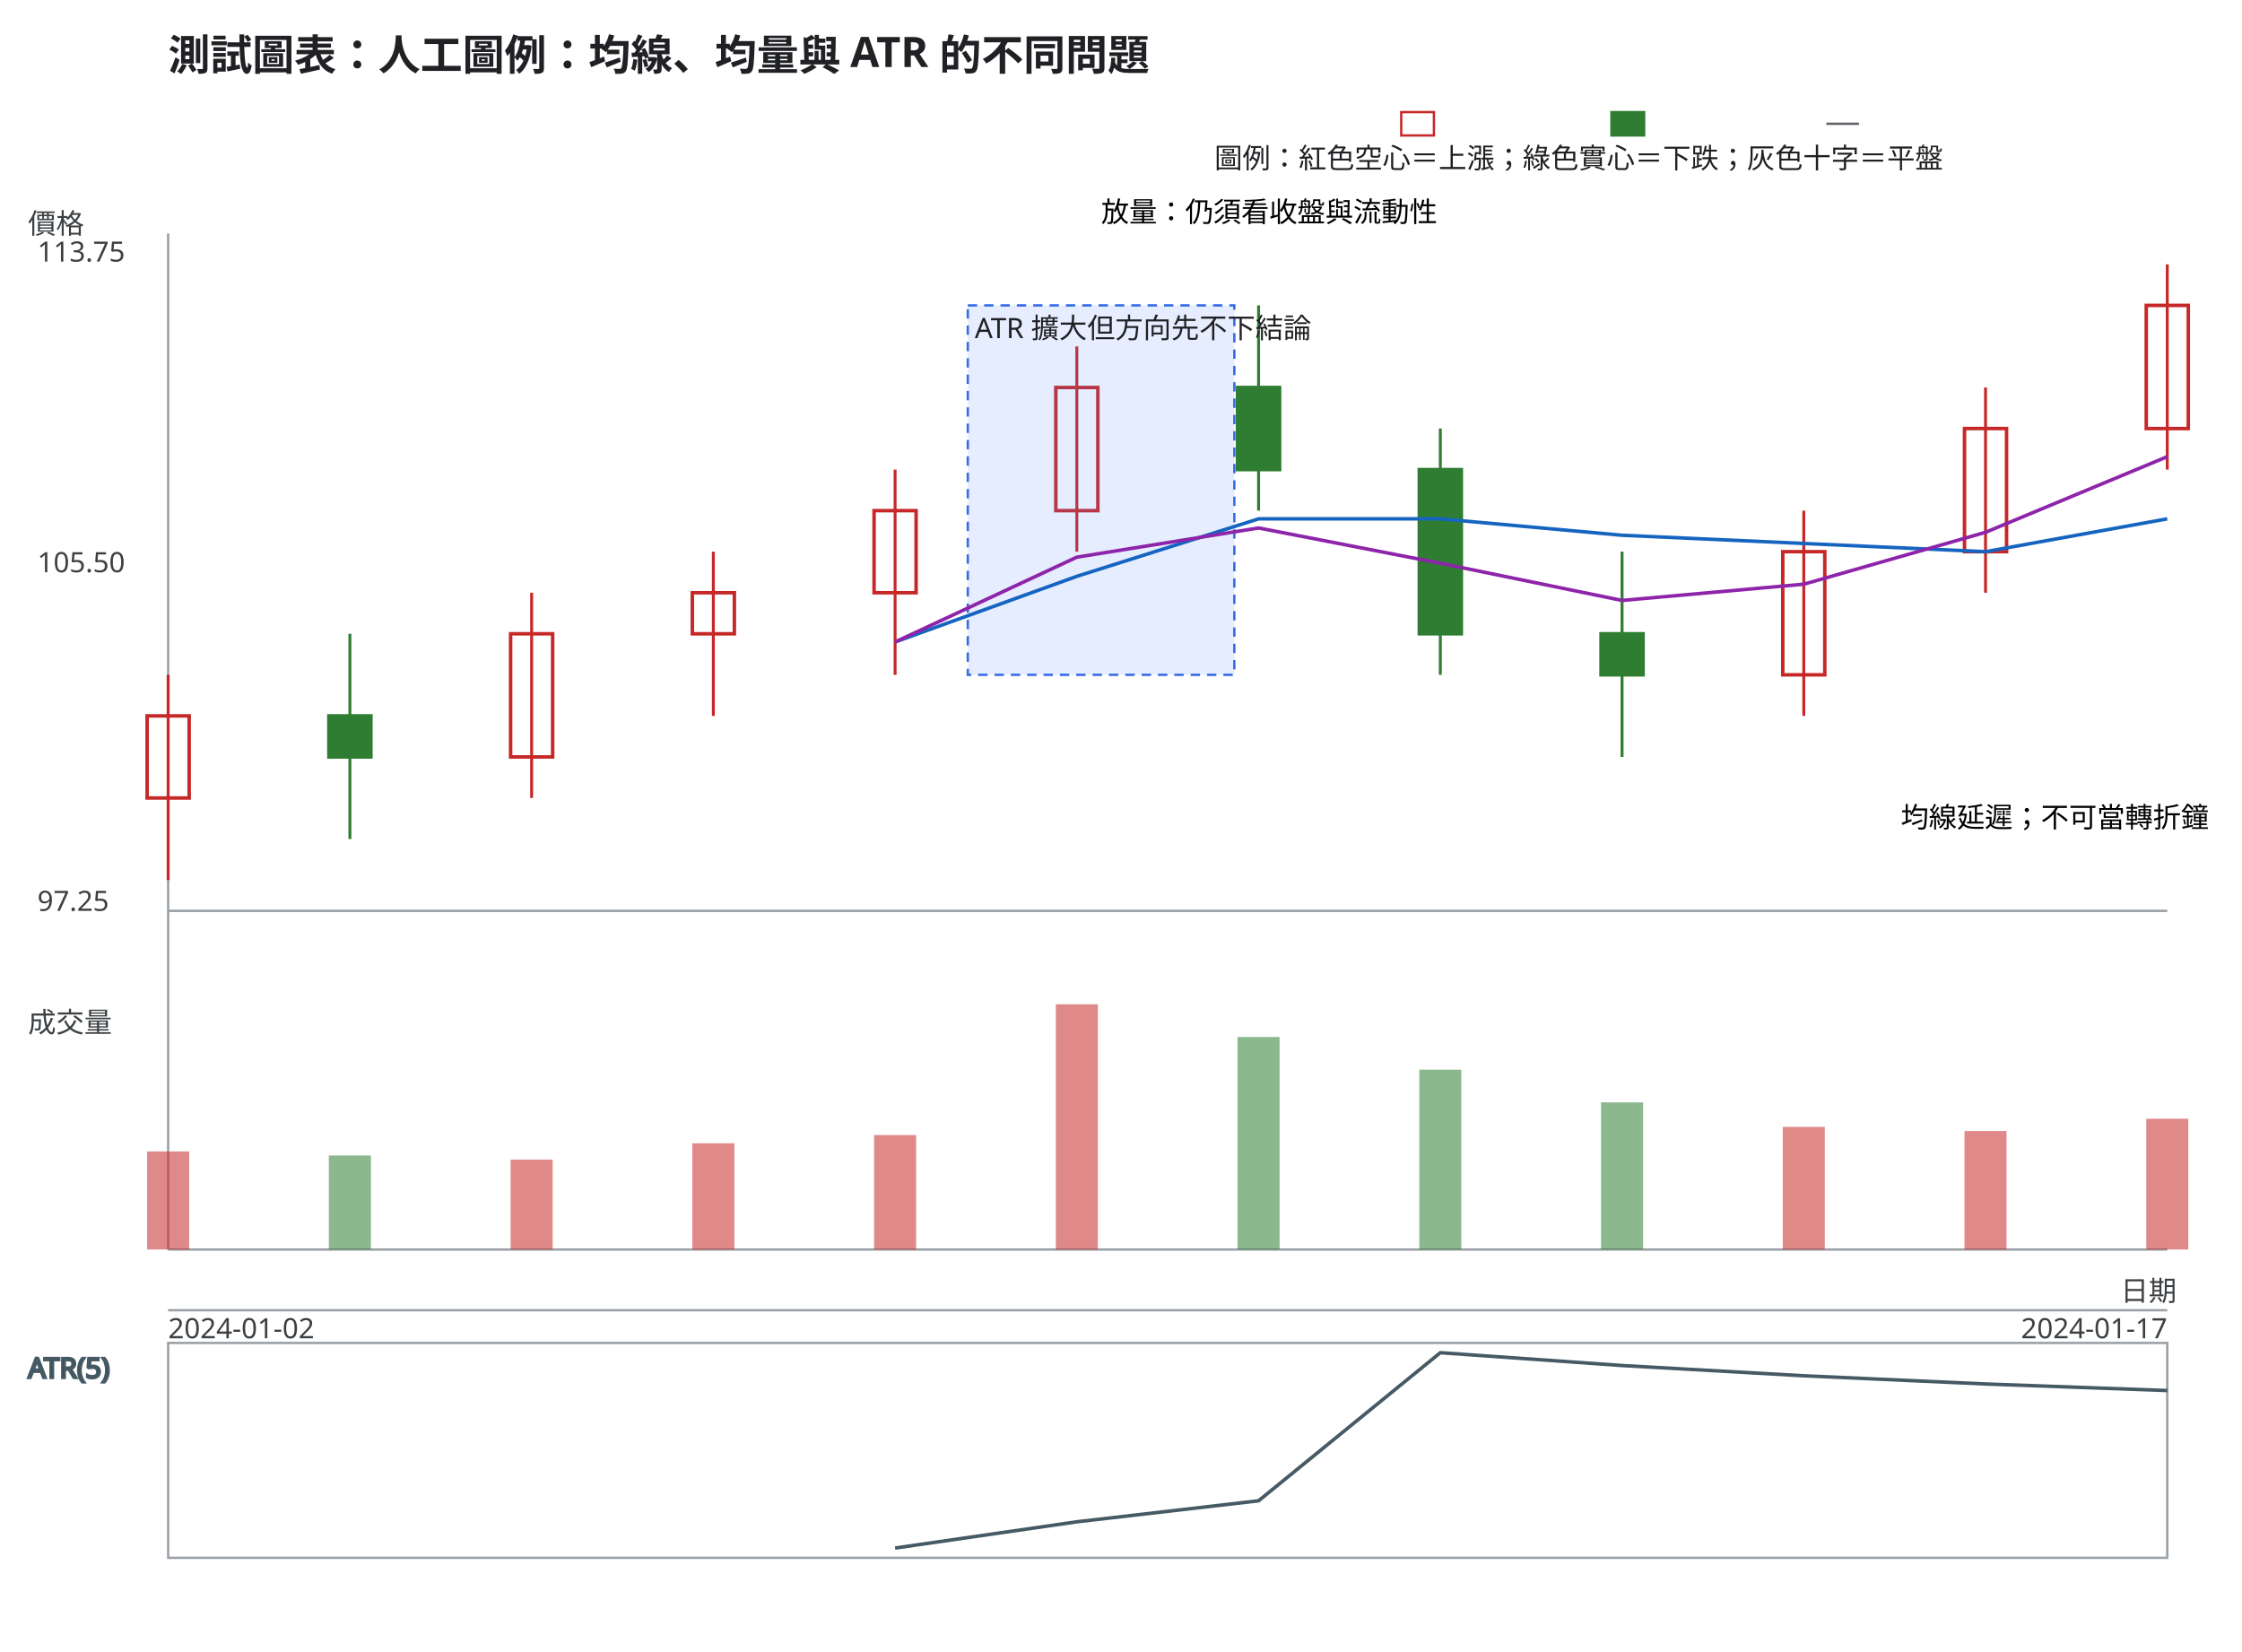
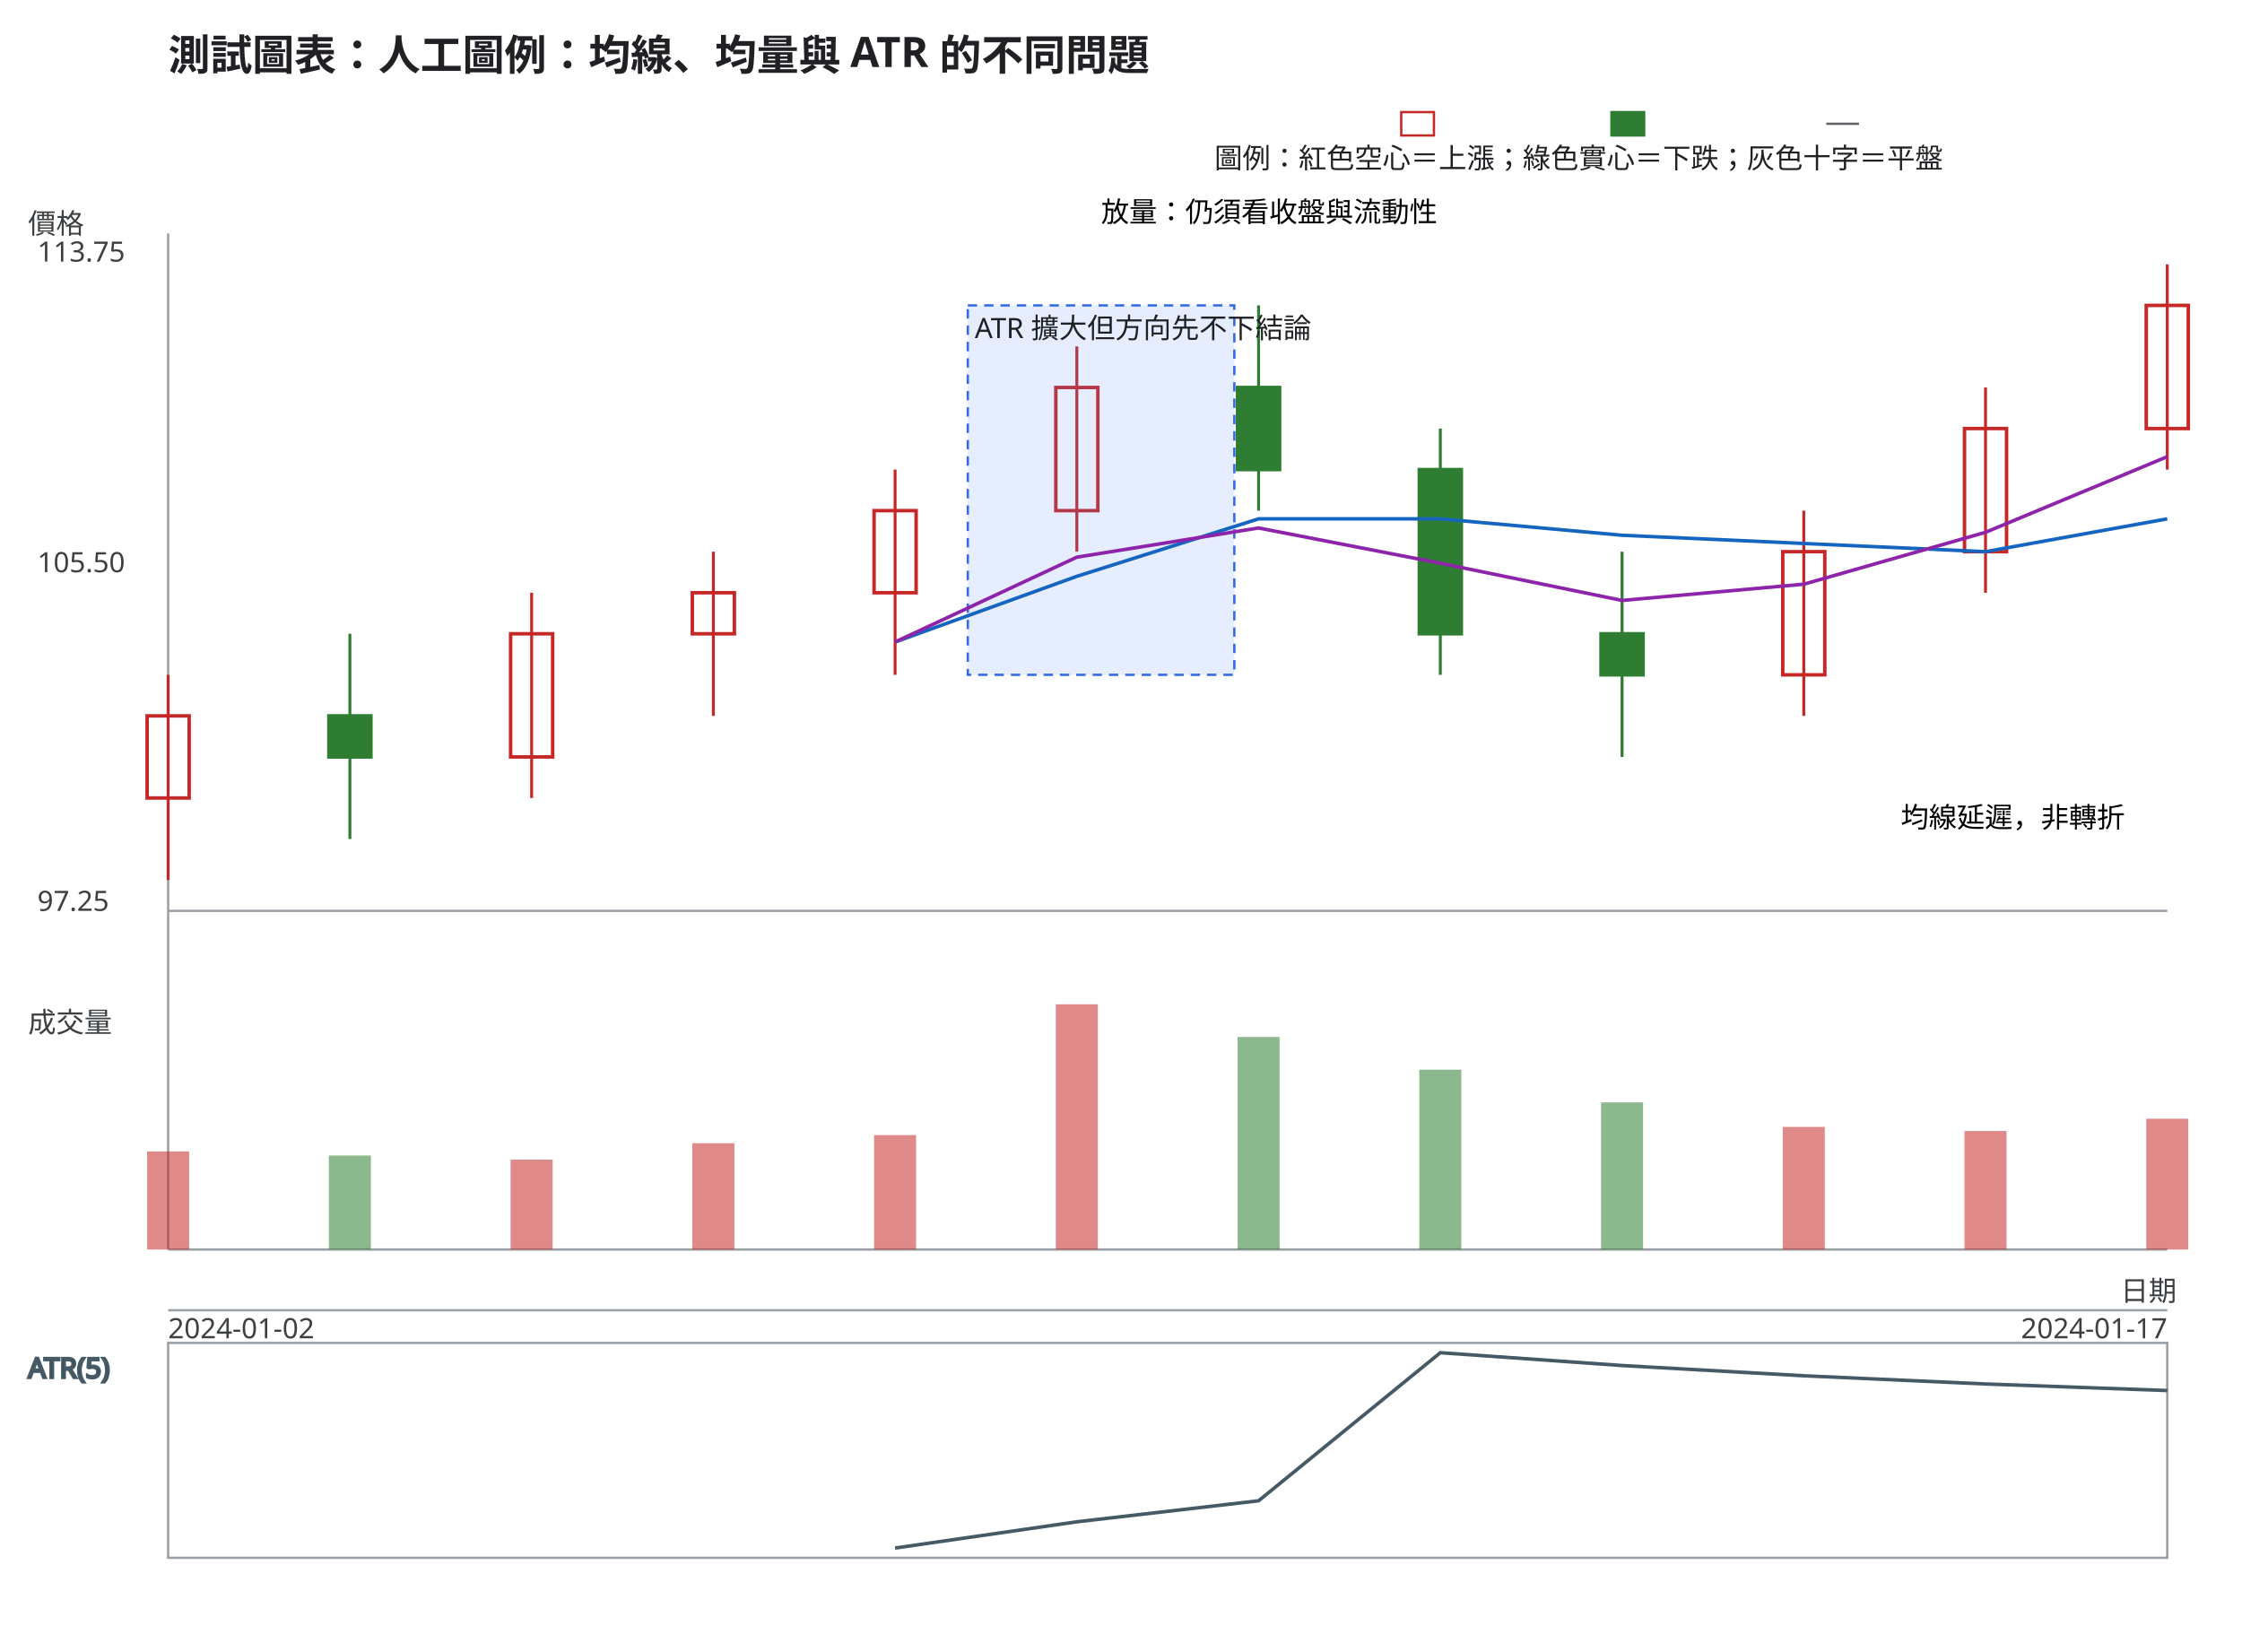
<svg xmlns="http://www.w3.org/2000/svg" aria-labelledby="chart-title chart-desc" height="707.00" role="img" viewBox="0 0 960.00 707.00" width="960.00">
  <style>.chart-heading{font:600 18px sans-serif;fill:#202124}.axis{stroke:#9aa0a6;stroke-width:1}.axis-label{font:12px sans-serif;fill:#3c4043}.legend-text,.annotation-label,.indicator-label{font:12px sans-serif;fill:#202124}.candle-wick{stroke-width:1.25}.volume-bar{fill-opacity:.55}.annotation{stroke-dasharray:4 3}.indicator-line{stroke-width:1.5}.sma{stroke:#1565c0}.ema{stroke:#8e24aa}.bollinger{stroke:#ef6c00}.atr{stroke:#455a64}.rsi{stroke:#00695c}.kd-k{stroke:#1565c0}.kd-d{stroke:#ef6c00}.macd{stroke:#6a1b9a}.macd-signal{stroke:#d81b60}.macd-histogram{stroke:#546e7a}</style>
  <defs>
    <marker id="arrowhead" markerHeight="6.00" markerWidth="6.00" orient="auto" refX="5.00" refY="3.00">
      <path d="M 0 0 L 6 3 L 0 6 z" fill="#5d4037" />
    </marker>
  </defs>
  <text class="chart-heading" x="72.00" y="30.00">測試圖表：人工圖例：均線、均量與 ATR 的不同問題</text>
  <g class="axes">
    <line class="axis" x1="72.00" x2="72.00" y1="100.00" y2="535.00" />
    <line class="axis" x1="72.00" x2="928.00" y1="390.00" y2="390.00" />
    <line class="axis" x1="72.00" x2="928.00" y1="535.00" y2="535.00" />
    <text class="axis-label" x="12.00" y="100.00">價格</text>
    <text class="axis-label" x="16.00" y="112.00">113.75</text>
    <text class="axis-label" x="16.00" y="245.00">105.50</text>
    <text class="axis-label" x="16.00" y="390.00">97.25</text>
    <text class="axis-label" x="12.00" y="442.00">成交量</text>
    <text class="axis-label" x="908.00" y="557.00">日期</text>
    <line class="axis" x1="72.00" x2="928.00" y1="561.00" y2="561.00" />
  </g>
  <g class="date-labels">
    <text class="axis-label" text-anchor="start" x="72.00" y="573.00">2024-01-02</text>
    <text class="axis-label" text-anchor="end" x="928.00" y="573.00">2024-01-17</text>
  </g>
  <g class="price-candles">
    <line class="candle-wick up" data-direction="up" stroke="#c62828" x1="72.00" x2="72.00" y1="288.94" y2="376.82" />
    <rect class="candle-body up hollow" data-direction="up" fill="none" height="35.15" stroke="#c62828" stroke-width="1.50" width="18.00" x="63.00" y="306.52" />
    <line class="candle-wick down" data-direction="down" stroke="#2e7d32" x1="149.82" x2="149.82" y1="271.36" y2="359.24" />
    <rect class="candle-body down solid" data-direction="down" fill="#2e7d32" height="17.58" stroke="#2e7d32" stroke-width="1.50" width="18.00" x="140.82" y="306.52" />
    <line class="candle-wick up" data-direction="up" stroke="#c62828" x1="227.64" x2="227.64" y1="253.79" y2="341.67" />
    <rect class="candle-body up hollow" data-direction="up" fill="none" height="52.73" stroke="#c62828" stroke-width="1.50" width="18.00" x="218.64" y="271.36" />
    <line class="candle-wick up" data-direction="up" stroke="#c62828" x1="305.45" x2="305.45" y1="236.21" y2="306.52" />
    <rect class="candle-body up hollow" data-direction="up" fill="none" height="17.58" stroke="#c62828" stroke-width="1.50" width="18.00" x="296.45" y="253.79" />
    <line class="candle-wick up" data-direction="up" stroke="#c62828" x1="383.27" x2="383.27" y1="201.06" y2="288.94" />
    <rect class="candle-body up hollow" data-direction="up" fill="none" height="35.15" stroke="#c62828" stroke-width="1.50" width="18.00" x="374.27" y="218.64" />
    <line class="candle-wick up" data-direction="up" stroke="#c62828" x1="461.09" x2="461.09" y1="148.33" y2="236.21" />
    <rect class="candle-body up hollow" data-direction="up" fill="none" height="52.73" stroke="#c62828" stroke-width="1.50" width="18.00" x="452.09" y="165.91" />
    <line class="candle-wick down" data-direction="down" stroke="#2e7d32" x1="538.91" x2="538.91" y1="130.76" y2="218.64" />
    <rect class="candle-body down solid" data-direction="down" fill="#2e7d32" height="35.15" stroke="#2e7d32" stroke-width="1.50" width="18.00" x="529.91" y="165.91" />
    <line class="candle-wick down" data-direction="down" stroke="#2e7d32" x1="616.73" x2="616.73" y1="183.48" y2="288.94" />
    <rect class="candle-body down solid" data-direction="down" fill="#2e7d32" height="70.30" stroke="#2e7d32" stroke-width="1.50" width="18.00" x="607.73" y="201.06" />
    <line class="candle-wick down" data-direction="down" stroke="#2e7d32" x1="694.55" x2="694.55" y1="236.21" y2="324.09" />
    <rect class="candle-body down solid" data-direction="down" fill="#2e7d32" height="17.58" stroke="#2e7d32" stroke-width="1.50" width="18.00" x="685.55" y="271.36" />
    <line class="candle-wick up" data-direction="up" stroke="#c62828" x1="772.36" x2="772.36" y1="218.64" y2="306.52" />
    <rect class="candle-body up hollow" data-direction="up" fill="none" height="52.73" stroke="#c62828" stroke-width="1.50" width="18.00" x="763.36" y="236.21" />
    <line class="candle-wick up" data-direction="up" stroke="#c62828" x1="850.18" x2="850.18" y1="165.91" y2="253.79" />
    <rect class="candle-body up hollow" data-direction="up" fill="none" height="52.73" stroke="#c62828" stroke-width="1.50" width="18.00" x="841.18" y="183.48" />
    <line class="candle-wick up" data-direction="up" stroke="#c62828" x1="928.00" x2="928.00" y1="113.18" y2="201.06" />
    <rect class="candle-body up hollow" data-direction="up" fill="none" height="52.73" stroke="#c62828" stroke-width="1.50" width="18.00" x="919.00" y="130.76" />
  </g>
  <g class="volume-bars">
    <rect class="volume-bar up" data-direction="up" fill="#c62828" height="42.00" width="18.00" x="63.00" y="493.00" />
    <rect class="volume-bar down" data-direction="down" fill="#2e7d32" height="40.25" width="18.00" x="140.82" y="494.75" />
    <rect class="volume-bar up" data-direction="up" fill="#c62828" height="38.50" width="18.00" x="218.64" y="496.50" />
    <rect class="volume-bar up" data-direction="up" fill="#c62828" height="45.50" width="18.00" x="296.45" y="489.50" />
    <rect class="volume-bar up" data-direction="up" fill="#c62828" height="49.00" width="18.00" x="374.27" y="486.00" />
    <rect class="volume-bar up" data-direction="up" fill="#c62828" height="105.00" width="18.00" x="452.09" y="430.00" />
    <rect class="volume-bar down" data-direction="down" fill="#2e7d32" height="91.00" width="18.00" x="529.91" y="444.00" />
    <rect class="volume-bar down" data-direction="down" fill="#2e7d32" height="77.00" width="18.00" x="607.73" y="458.00" />
    <rect class="volume-bar down" data-direction="down" fill="#2e7d32" height="63.00" width="18.00" x="685.55" y="472.00" />
    <rect class="volume-bar up" data-direction="up" fill="#c62828" height="52.50" width="18.00" x="763.36" y="482.50" />
    <rect class="volume-bar up" data-direction="up" fill="#c62828" height="50.75" width="18.00" x="841.18" y="484.25" />
    <rect class="volume-bar up" data-direction="up" fill="#c62828" height="56.00" width="18.00" x="919.00" y="479.00" />
  </g>
  <g class="legend">
    <rect class="legend-up hollow" fill="none" height="10.00" stroke="#c62828" width="14.00" x="600.00" y="48.00" />
    <rect class="legend-down solid" fill="#2e7d32" height="10.00" stroke="#2e7d32" width="14.00" x="690.00" y="48.00" />
    <line class="legend-doji cross" stroke="#5f6368" x1="782.00" x2="796.00" y1="53.00" y2="53.00" />
    <text class="legend-text" x="520.00" y="72.00">圖例：紅色空心＝上漲；綠色實心＝下跌；灰色十字＝平盤</text>
  </g>
  <g class="annotations">
    <text class="annotation label" data-annotation="label" x="471.47" y="95.00">放量：仍須看收盤與流動性</text>
-     <text class="annotation label" data-annotation="label" x="813.87" y="354.24">均線延遲；不可當轉折鐘</text>
+     <text class="annotation label" data-annotation="label" x="813.87" y="354.24">均線延遲，非轉折</text>
    <rect class="annotation zone" data-annotation="zone" fill="#5b8ff9" fill-opacity="0.16" height="158.18" stroke="#356ae6" width="114.13" x="414.40" y="130.76" />
    <text class="annotation-label" x="417.40" y="144.76">ATR 擴大但方向先不下結論</text>
  </g>
  <g class="indicator overlay sma" data-indicator="sma">
    <polyline class="indicator-line sma" fill="none" points="383.27,274.88 461.09,246.76 538.91,222.15 616.73,222.15 694.55,229.18 772.36,232.70 850.18,236.21 928.00,222.15" />
  </g>
  <g class="indicator overlay ema" data-indicator="ema">
    <polyline class="indicator-line ema" fill="none" points="383.27,274.88 461.09,238.56 538.91,226.06 616.73,241.16 694.55,257.09 772.36,250.13 850.18,227.91 928.00,195.53" />
  </g>
  <g class="indicator-panel atr" data-indicator="atr">
    <rect class="indicator-frame" fill="none" height="92.00" stroke="#9aa0a6" width="856.00" x="72.00" y="575.00" />
    <text class="indicator-label" x="12.00" y="590.00">ATR(5)</text>
    <polyline class="indicator-line atr" fill="none" points="383.27,662.82 461.09,651.58 538.91,642.58 616.73,579.18 694.55,584.67 772.36,589.06 850.18,592.57 928.00,595.38" />
  </g>
</svg>
